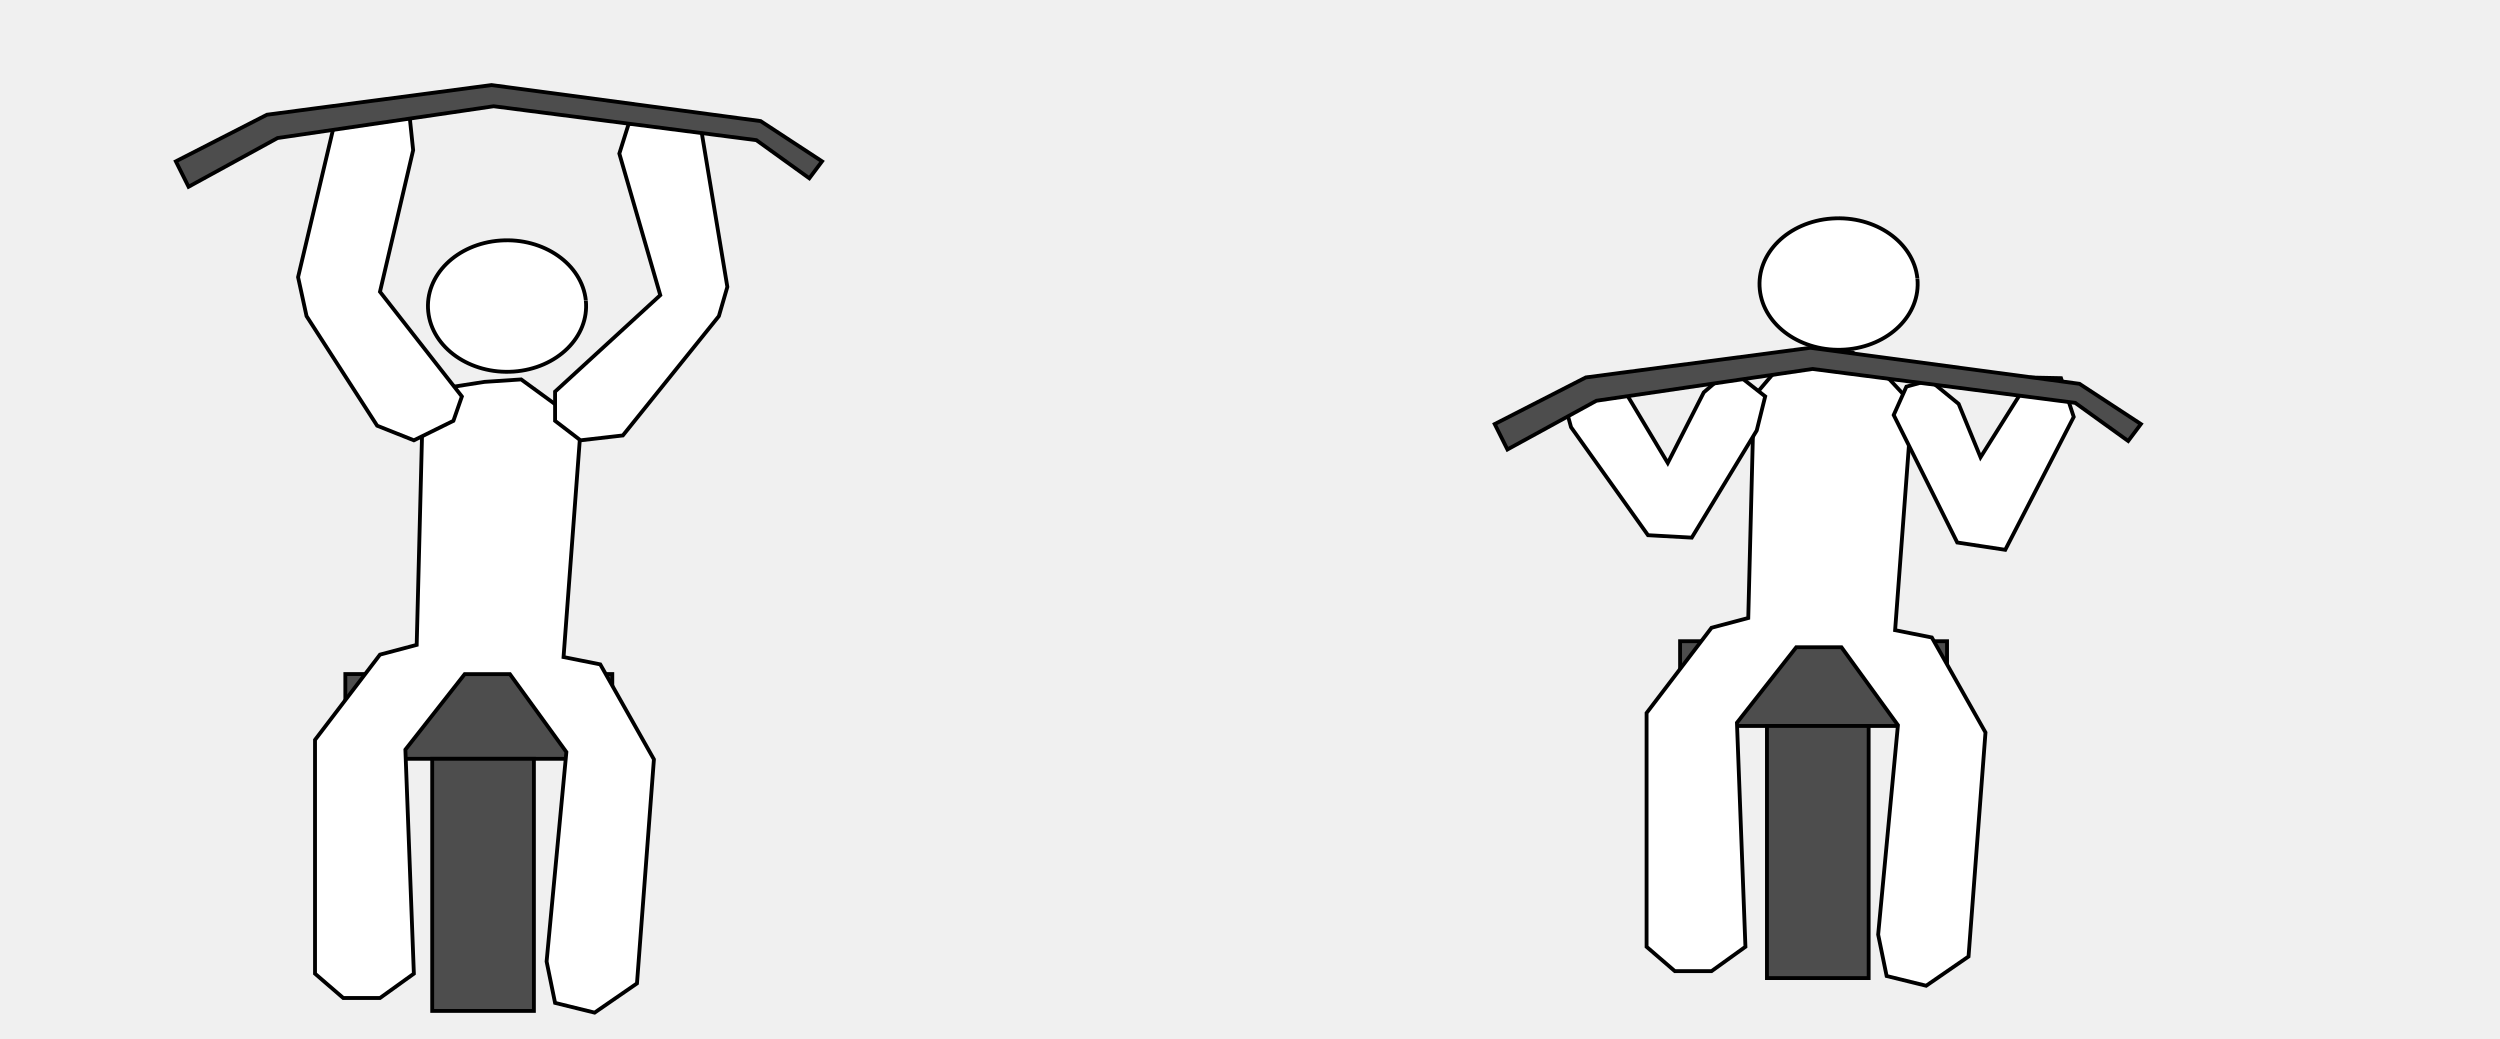
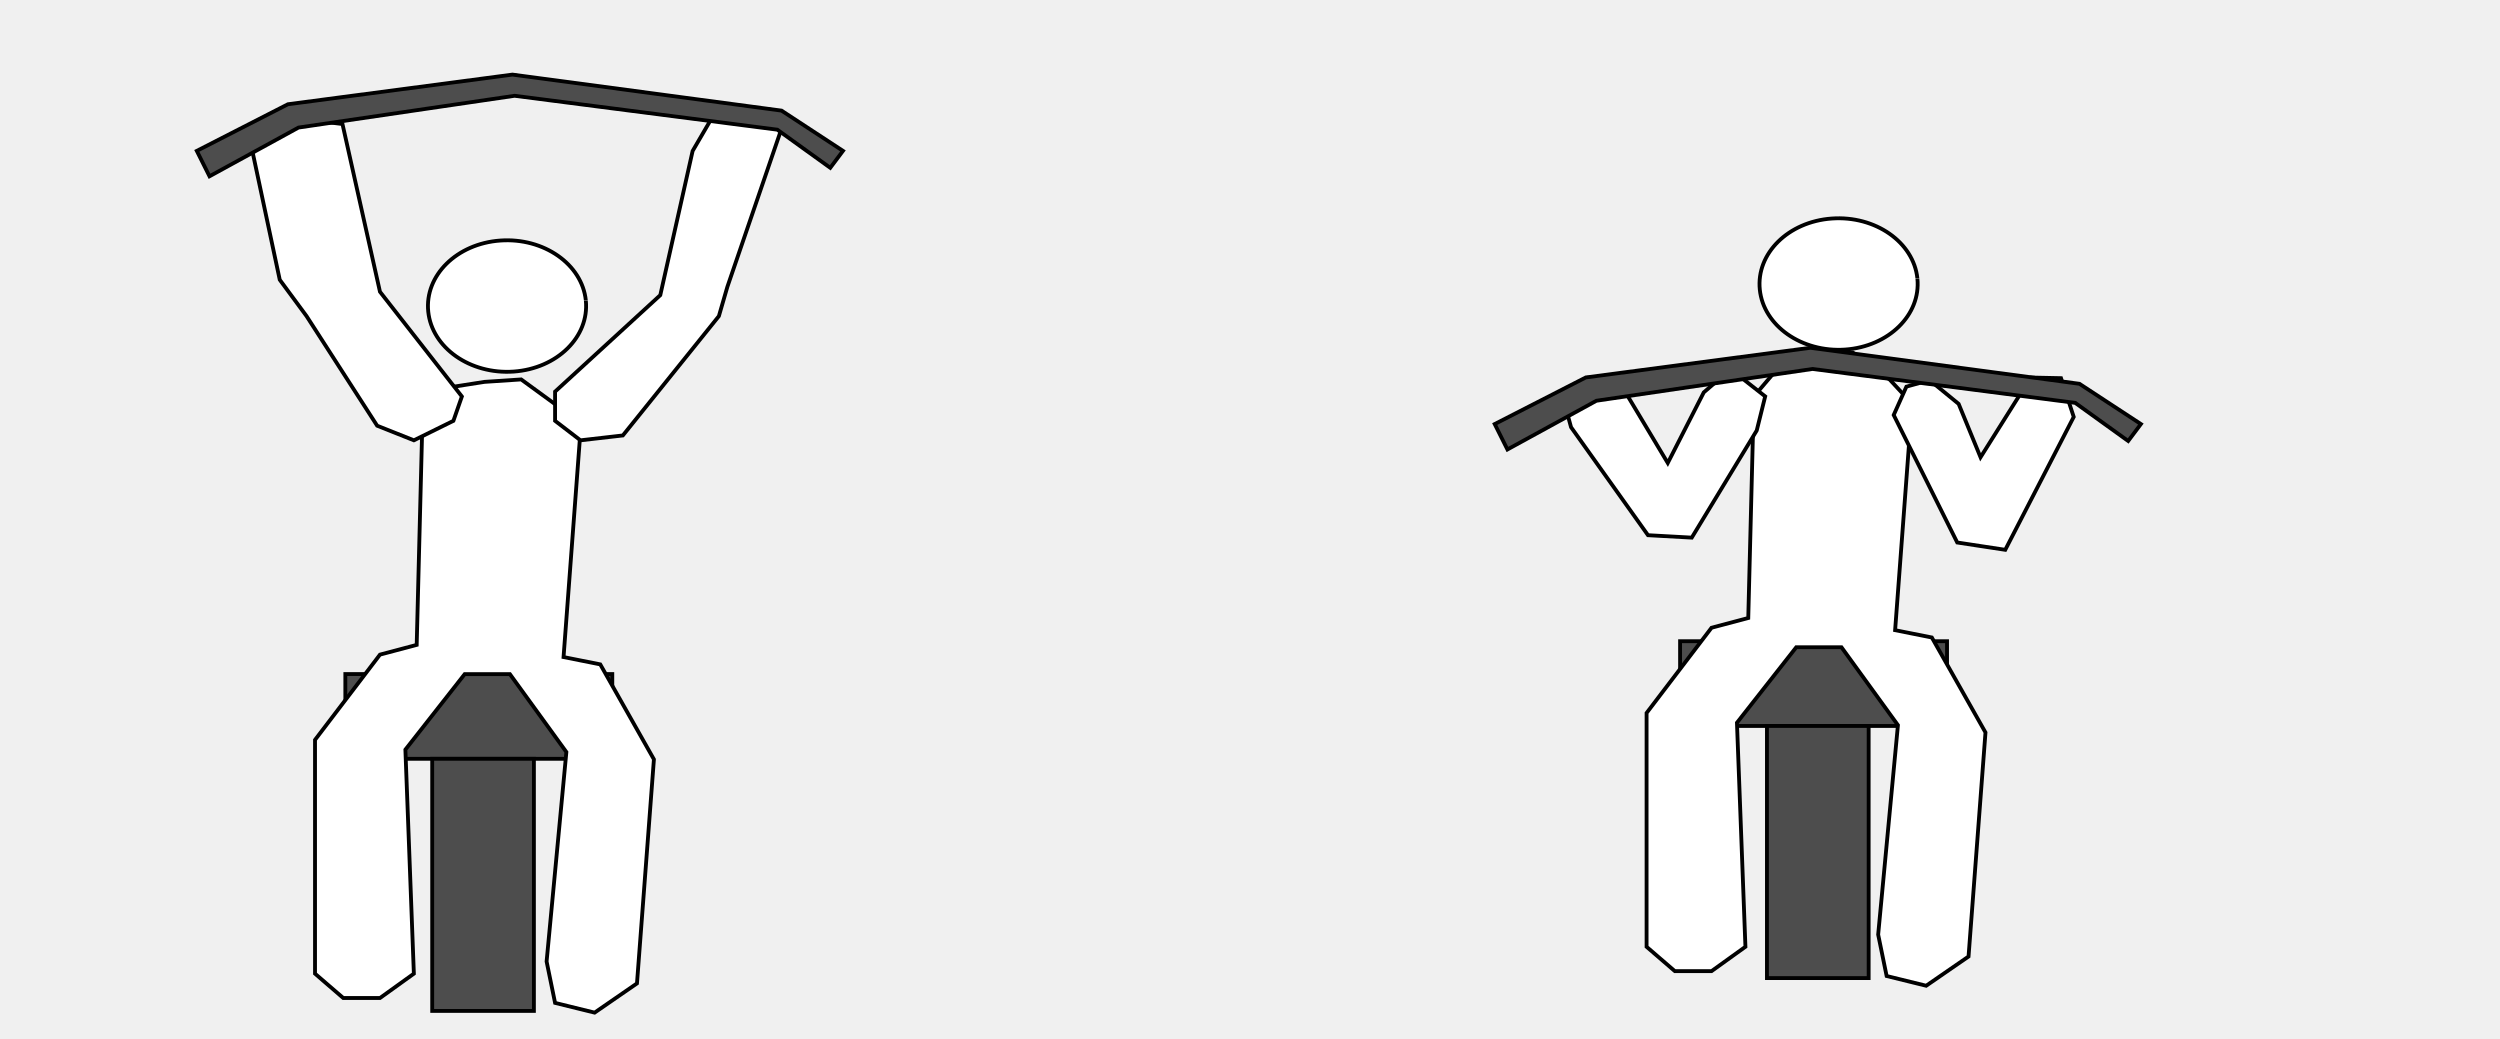
- <svg xmlns="http://www.w3.org/2000/svg" width="650" height="270" id="svg2">
-   <style type="text/css">
+ <svg xmlns="http://www.w3.org/2000/svg" width="650" height="270" id="svg2" version="1.1">
+   <defs id="defs3263" />
+   <style type="text/css" id="style3245">
		.equipment {fill:#4d4d4d;stroke:#000000;stroke-opacity:1}
		.body { fill:#ffffff;stroke:#000000;stroke-opacity:1 }
		.arrow { fill:#ff0000;stroke:#000000;stroke-opacity:1 }
	</style>
  <rect id="rect3123-5" class="equipment" width="69.407" height="22.034" x="436.822" y="166.716" />
  <rect id="rect3125-7" class="equipment" width="26.441" height="65.551" x="459.407" y="188.75" />
  <rect id="rect3123" class="equipment" width="69.407" height="22.034" x="89.788" y="175.254" />
  <rect id="rect3125" class="equipment" width="26.441" height="65.551" x="112.373" y="197.288" />
  <path id="path7373-7" class="body" d="m 152.319,78.169 a 20.56,17.096 0 1 1 -0.009,-0.088" />
  <path id="path7375-7" class="body" d="m 109.808,110.05 8.077,-9.498 8.077,-1.266 9.546,-0.633 9.546,6.965 5.874,6.332 -4.406,58.887 9.546,1.9 13.951,24.695 -4.406,58.254 -11.014,7.598 -10.28,-2.533 -2.203,-10.764 5.14,-54.455 -14.686,-20.262 -11.749,0 -15.42,19.629 2.203,58.254 -8.811,6.332 -9.546,0 -7.343,-6.332 0,-60.787 16.889,-22.162 9.546,-2.533 z" />
-   <path id="path7452" class="body" d="m 107.605,114.482 -9.546,-3.799 -18.357,-28.494 -2.203,-10.131 9.726,-41.075 9.179,-3.248 10.097,2.533 0.918,8.782 -8.625,36.808 21.294,27.227 -2.203,6.332 z" />
-   <path id="path7454" class="body" d="m 144.319,101.818 0,7.598 6.609,5.066 11.014,-1.266 24.966,-31.026 2.203,-7.598 -6.973,-41.955 -11.933,-2.45 -6.792,2.147 -2.387,7.598 10.646,36.808 z" />
+   <path id="path7452" class="body" d="M 107.605,114.482 98.059,110.683 79.702,82.189 72.735,72.739 65.445,38.47 l 5.776,-8.013 12.819,1.172 5.001,0.615 9.752,43.614 21.294,27.227 -2.203,6.332 z" style="fill:#ffffff;stroke:#000000;stroke-opacity:1" />
+   <path id="path7454" class="body" d="m 144.319,101.818 0,7.598 6.609,5.066 11.014,-1.266 24.966,-31.026 2.203,-7.598 14.127,-41.275 -13.294,-5.173 -5.431,3.508 -4.429,7.598 -8.411,37.488 z" style="fill:#ffffff;stroke:#000000;stroke-opacity:1" />
  <path id="path7373" class="body" d="m 498.525,72.445 a 20.56,17.096 0 1 1 -0.009,-0.088" />
  <path id="path7375" class="body" d="m 456.015,103.059 8.077,-9.498 8.077,-1.266 9.546,-0.633 9.546,6.965 5.874,6.332 -4.406,58.887 9.546,1.9 13.951,24.695 -4.406,58.254 -11.014,7.598 -10.28,-2.533 -2.203,-10.764 5.14,-54.455 -14.686,-20.262 -11.749,0 -15.42,19.629 2.203,58.254 -8.811,6.332 -9.546,0 -7.343,-6.332 0,-60.787 16.889,-22.162 9.546,-2.533 z" />
  <path id="path7448" class="body" d="m 433.619,120.377 -11.93,-19.933 -8.811,-2.203 -6.793,4.129 2.386,8.7 20.008,28.082 11.381,0.633 16.889,-27.86 2.203,-8.865 -8.994,-7.047 -6.975,6.003 z" />
  <path id="path7450" class="body" d="m 495.666,100.526 -3.304,7.377 16.521,33.147 12.483,1.9 17.803,-34.553 -3.305,-10.074 -7.894,-0.165 -13.031,20.731 -5.69,-13.873 -7.526,-6.167 z" />
-   <path id="path3256" class="equipment" d="m 45.72,41.949 23.686,-12.119 58.39,-7.712 69.958,9.364 15.975,10.466 -3.305,4.407 -13.771,-9.915 -68.305,-8.814 -56.186,8.263 -23.136,12.669 z" />
+   <path id="path3256" class="equipment" d="m 51.165,39.227 23.686,-12.119 58.39,-7.712 69.958,9.364 15.975,10.466 -3.305,4.407 -13.771,-9.915 -68.305,-8.814 -56.186,8.263 -23.136,12.669 z" style="fill:#4d4d4d;stroke:#000000;stroke-opacity:1" />
  <path id="path3256-3" class="equipment" d="m 388.623,110.254 23.686,-12.119 58.39,-7.712 69.958,9.364 15.975,10.466 -3.305,4.407 -13.771,-9.915 -68.305,-8.814 -56.186,8.263 -23.136,12.669 z" />
</svg>
